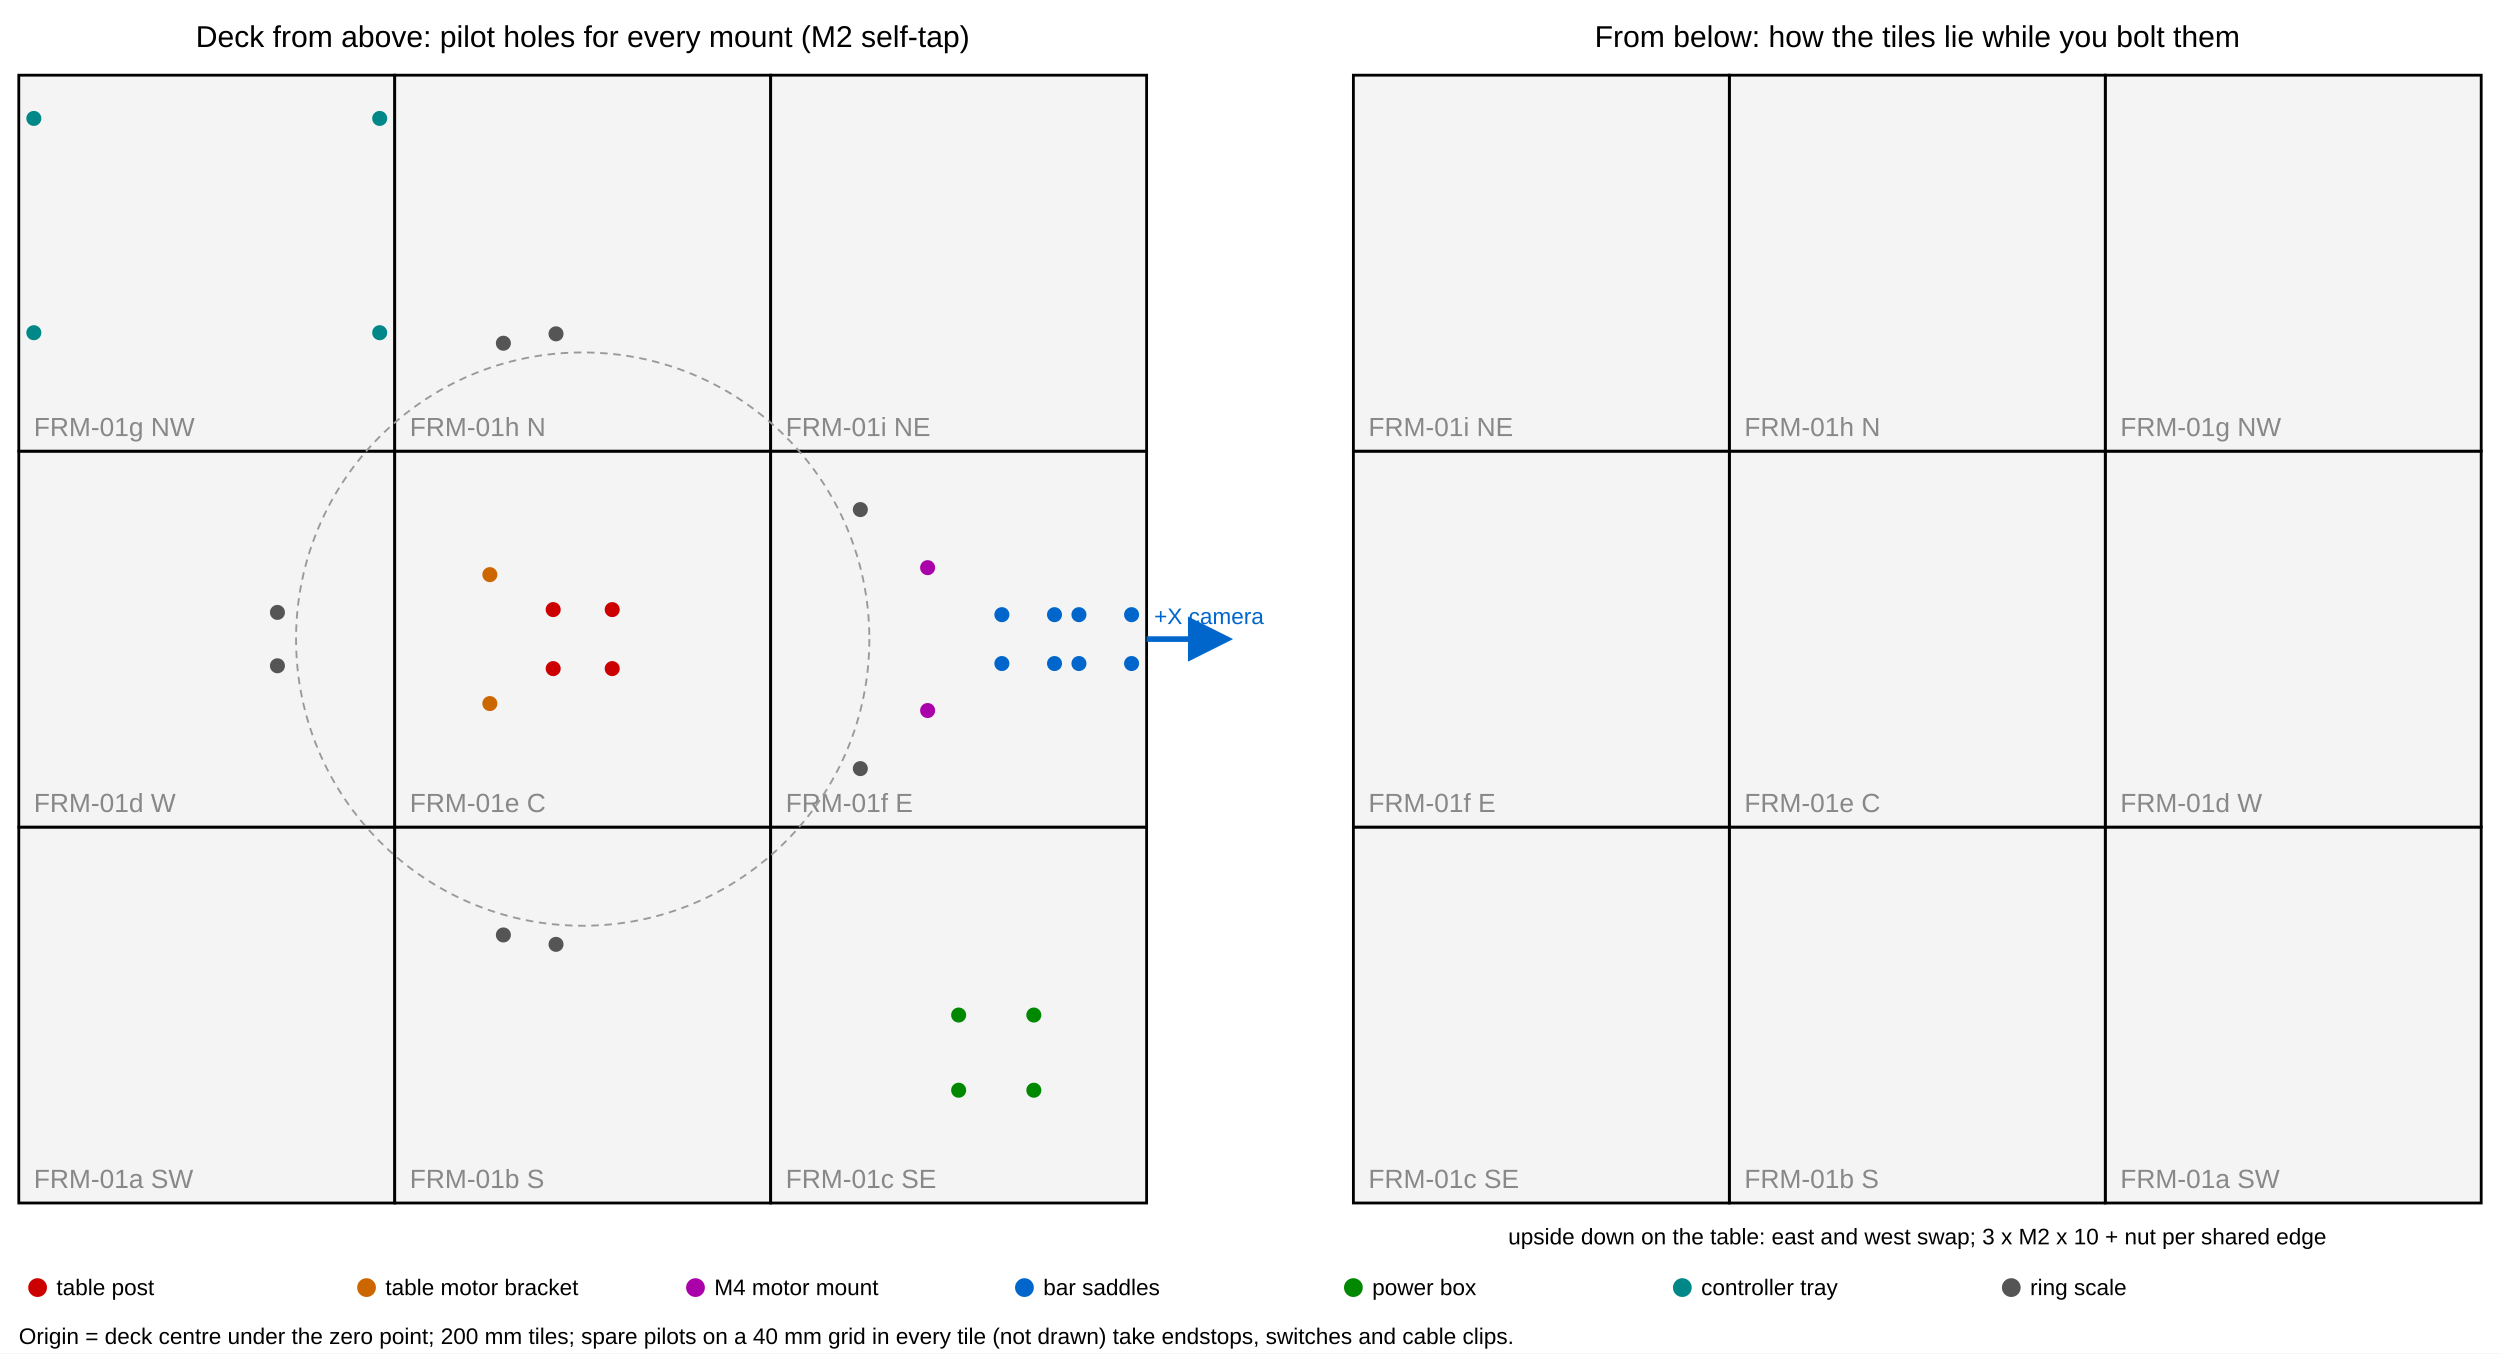
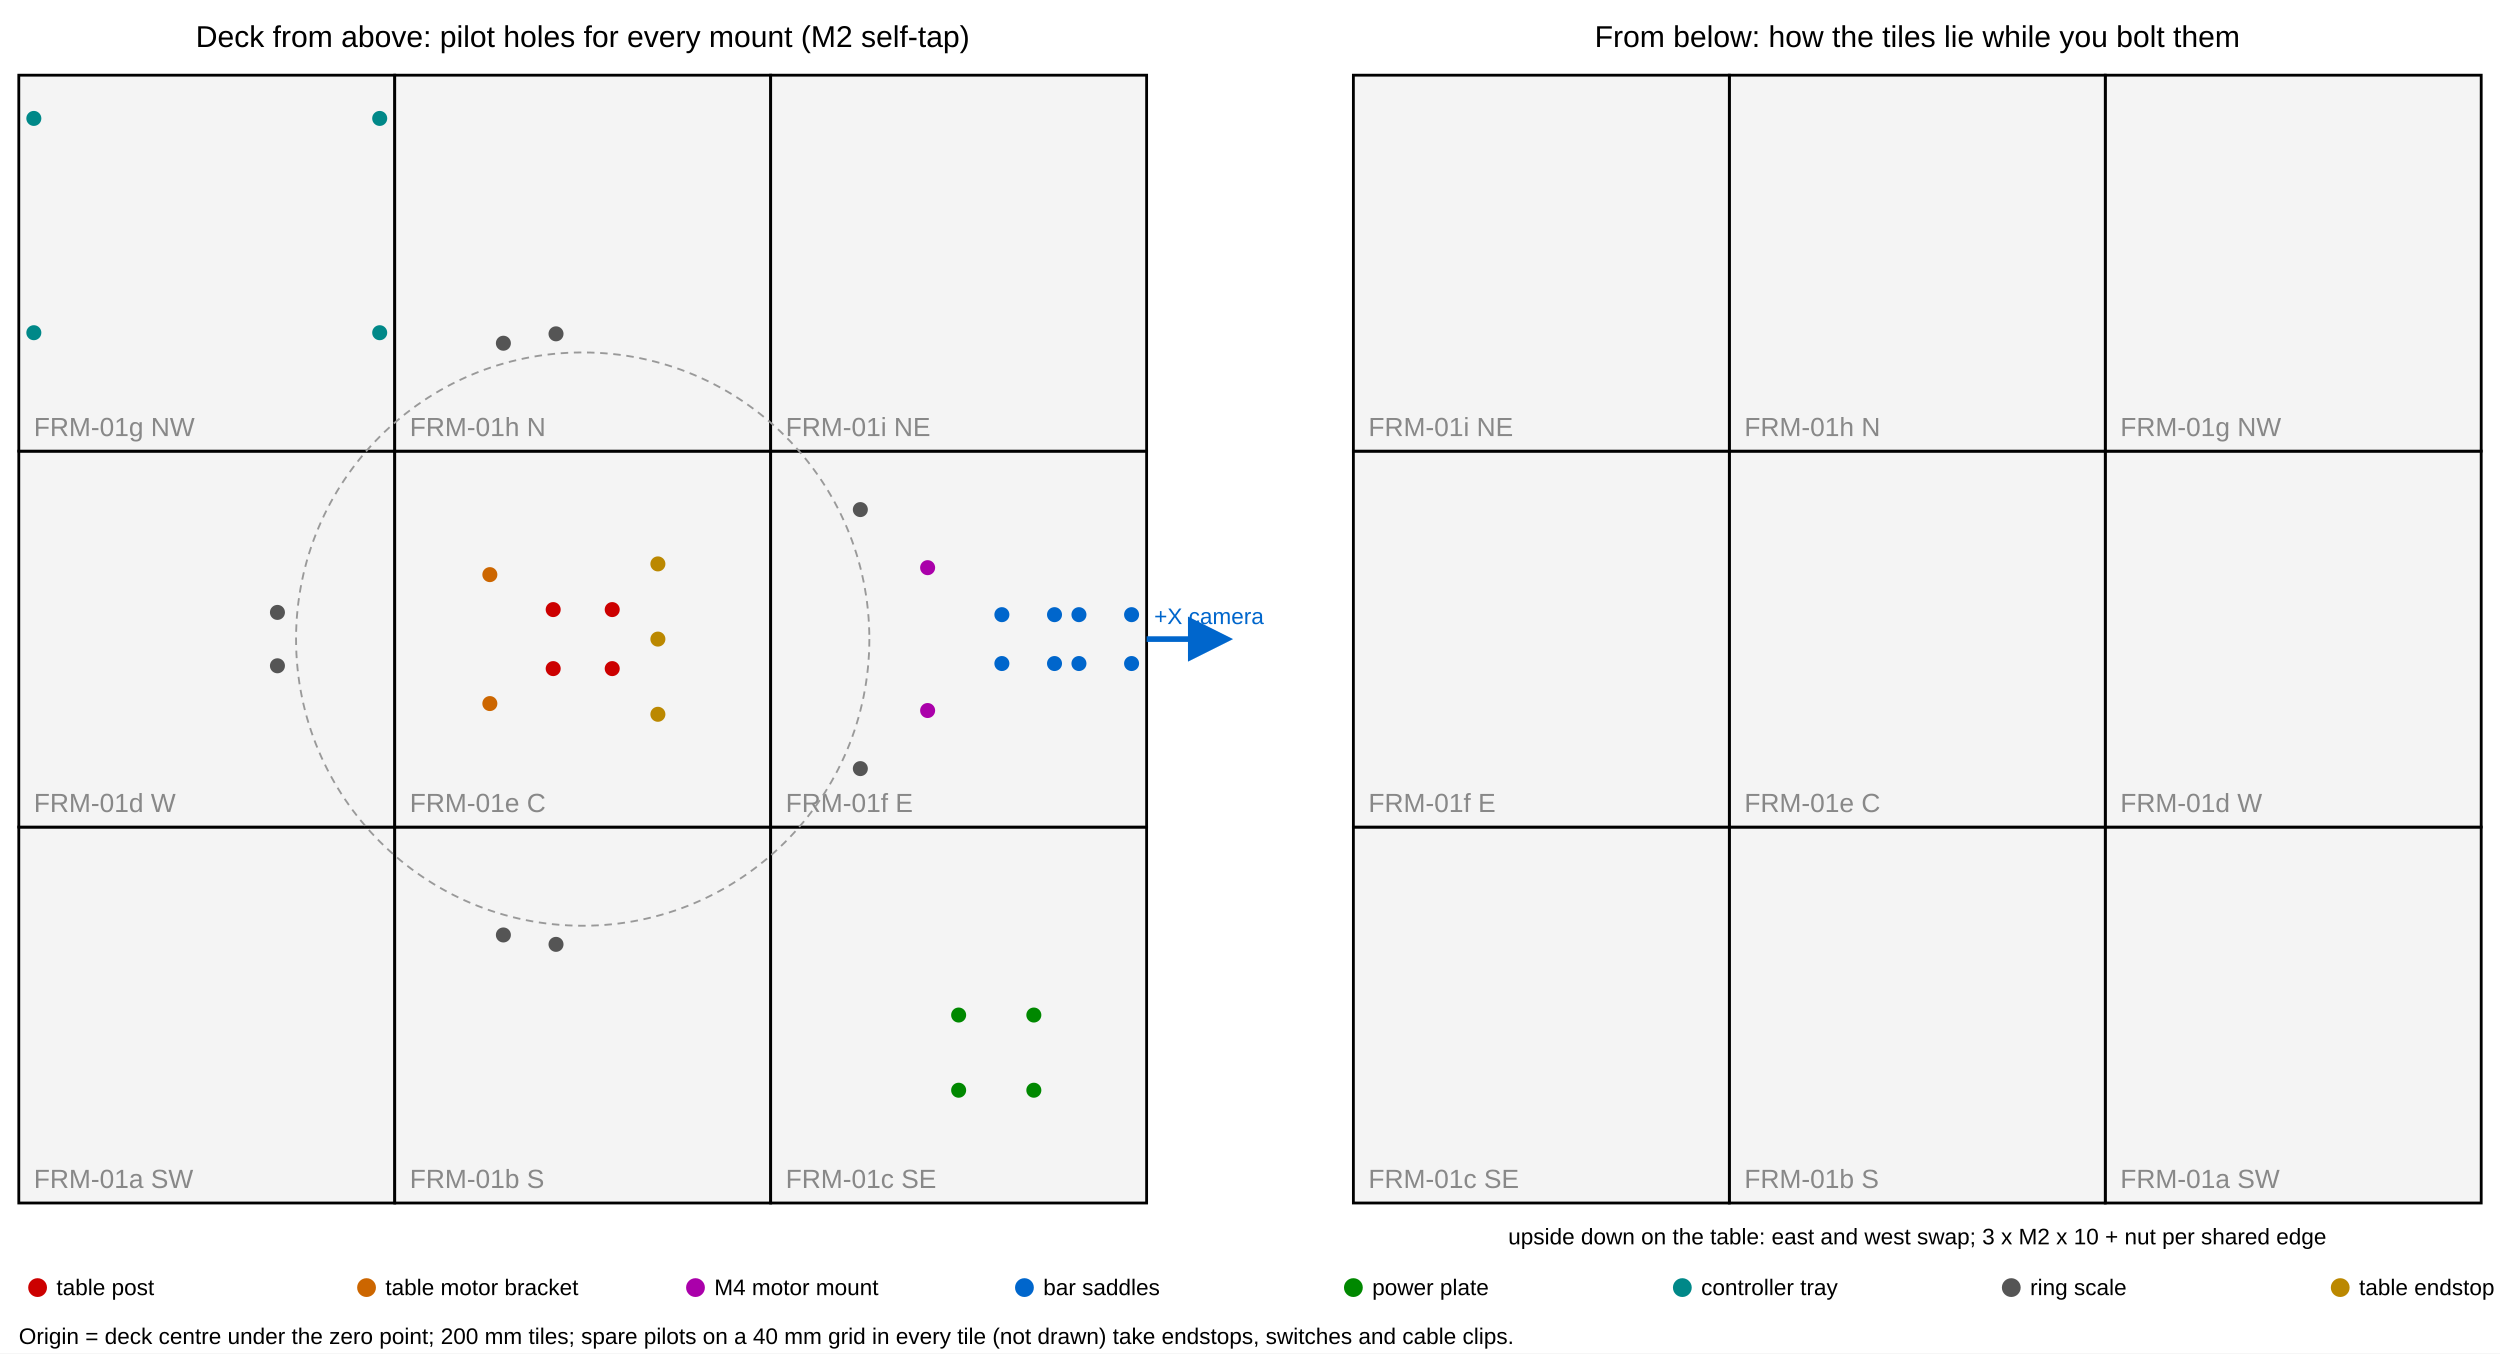
<svg xmlns="http://www.w3.org/2000/svg" viewBox="0 0 1330 720" font-family="Arial">
  <defs>
    <marker id="a" markerWidth="8" markerHeight="8" refX="6" refY="4" orient="auto">
      <path d="M0 0L8 4L0 8z" fill="#06c" />
    </marker>
  </defs>
  <rect width="1330" height="720" fill="#fff" />
  <text x="310.0" y="25" text-anchor="middle" font-size="16">Deck from above: pilot holes for every mount (M2 self-tap)</text>
  <rect x="10.0" y="440.0" width="200.0" height="200.0" fill="#f4f4f4" stroke="#000" stroke-width="1.5" />
  <text x="18.0" y="632.0" font-size="14" fill="#888">FRM-01a SW</text>
  <rect x="210.0" y="440.0" width="200.0" height="200.0" fill="#f4f4f4" stroke="#000" stroke-width="1.5" />
  <text x="218.0" y="632.0" font-size="14" fill="#888">FRM-01b S</text>
  <rect x="410.0" y="440.0" width="200.0" height="200.0" fill="#f4f4f4" stroke="#000" stroke-width="1.5" />
  <text x="418.0" y="632.0" font-size="14" fill="#888">FRM-01c SE</text>
  <rect x="10.0" y="240.0" width="200.0" height="200.0" fill="#f4f4f4" stroke="#000" stroke-width="1.5" />
  <text x="18.0" y="432.0" font-size="14" fill="#888">FRM-01d W</text>
  <rect x="210.0" y="240.0" width="200.0" height="200.0" fill="#f4f4f4" stroke="#000" stroke-width="1.5" />
  <text x="218.0" y="432.0" font-size="14" fill="#888">FRM-01e C</text>
  <rect x="410.0" y="240.0" width="200.0" height="200.0" fill="#f4f4f4" stroke="#000" stroke-width="1.5" />
  <text x="418.0" y="432.0" font-size="14" fill="#888">FRM-01f E</text>
  <rect x="10.0" y="40.0" width="200.0" height="200.0" fill="#f4f4f4" stroke="#000" stroke-width="1.5" />
  <text x="18.0" y="232.0" font-size="14" fill="#888">FRM-01g NW</text>
  <rect x="210.0" y="40.0" width="200.0" height="200.0" fill="#f4f4f4" stroke="#000" stroke-width="1.5" />
  <text x="218.0" y="232.0" font-size="14" fill="#888">FRM-01h N</text>
  <rect x="410.0" y="40.0" width="200.0" height="200.0" fill="#f4f4f4" stroke="#000" stroke-width="1.5" />
  <text x="418.0" y="232.0" font-size="14" fill="#888">FRM-01i NE</text>
  <circle cx="310.0" cy="340.0" r="152.5" fill="none" stroke="#999" stroke-dasharray="4 3" />
  <circle cx="325.7" cy="324.3" r="4" fill="#c00" />
  <circle cx="294.3" cy="324.3" r="4" fill="#c00" />
  <circle cx="294.3" cy="355.7" r="4" fill="#c00" />
  <circle cx="325.7" cy="355.7" r="4" fill="#c00" />
  <circle cx="260.6" cy="374.3" r="4" fill="#c60" />
  <circle cx="260.6" cy="305.7" r="4" fill="#c60" />
  <circle cx="493.5" cy="378.0" r="4" fill="#a0a" />
  <circle cx="493.5" cy="302.0" r="4" fill="#a0a" />
  <circle cx="533.0" cy="353.0" r="4" fill="#06c" />
  <circle cx="533.0" cy="327.0" r="4" fill="#06c" />
  <circle cx="561.0" cy="353.0" r="4" fill="#06c" />
  <circle cx="561.0" cy="327.0" r="4" fill="#06c" />
  <circle cx="574.0" cy="353.0" r="4" fill="#06c" />
  <circle cx="574.0" cy="327.0" r="4" fill="#06c" />
  <circle cx="602.0" cy="353.0" r="4" fill="#06c" />
  <circle cx="602.0" cy="327.0" r="4" fill="#06c" />
  <circle cx="510.0" cy="580.0" r="4" fill="#080" />
  <circle cx="510.0" cy="540.0" r="4" fill="#080" />
  <circle cx="550.0" cy="580.0" r="4" fill="#080" />
  <circle cx="550.0" cy="540.0" r="4" fill="#080" />
  <circle cx="18.0" cy="177.0" r="4" fill="#088" />
  <circle cx="18.0" cy="63.0" r="4" fill="#088" />
  <circle cx="202.0" cy="177.0" r="4" fill="#088" />
  <circle cx="202.0" cy="63.0" r="4" fill="#088" />
  <circle cx="457.7" cy="271.1" r="4" fill="#555" />
  <circle cx="295.8" cy="177.6" r="4" fill="#555" />
  <circle cx="267.8" cy="182.6" r="4" fill="#555" />
  <circle cx="147.6" cy="325.8" r="4" fill="#555" />
  <circle cx="147.6" cy="354.2" r="4" fill="#555" />
  <circle cx="267.8" cy="497.4" r="4" fill="#555" />
  <circle cx="295.8" cy="502.4" r="4" fill="#555" />
  <circle cx="457.7" cy="408.9" r="4" fill="#555" />
+   <circle cx="350.0" cy="380.0" r="4" fill="#b80" />
+   <circle cx="350.0" cy="340.0" r="4" fill="#b80" />
+   <circle cx="350.0" cy="300.0" r="4" fill="#b80" />
  <path d="M610.0 340.0h40" stroke="#06c" stroke-width="3" marker-end="url(#a)" />
  <text x="614.0" y="332.0" font-size="12" fill="#06c">+X camera</text>
  <text x="1020.0" y="25" text-anchor="middle" font-size="16">From below: how the tiles lie while you bolt them</text>
  <rect x="1120.0" y="440.0" width="200.0" height="200.0" fill="#f4f4f4" stroke="#000" stroke-width="1.5" />
  <text x="1128.0" y="632.0" font-size="14" fill="#888">FRM-01a SW</text>
  <rect x="920.0" y="440.0" width="200.0" height="200.0" fill="#f4f4f4" stroke="#000" stroke-width="1.5" />
  <text x="928.0" y="632.0" font-size="14" fill="#888">FRM-01b S</text>
  <rect x="720.0" y="440.0" width="200.0" height="200.0" fill="#f4f4f4" stroke="#000" stroke-width="1.5" />
  <text x="728.0" y="632.0" font-size="14" fill="#888">FRM-01c SE</text>
  <rect x="1120.0" y="240.0" width="200.0" height="200.0" fill="#f4f4f4" stroke="#000" stroke-width="1.5" />
  <text x="1128.0" y="432.0" font-size="14" fill="#888">FRM-01d W</text>
  <rect x="920.0" y="240.0" width="200.0" height="200.0" fill="#f4f4f4" stroke="#000" stroke-width="1.5" />
  <text x="928.0" y="432.0" font-size="14" fill="#888">FRM-01e C</text>
  <rect x="720.0" y="240.0" width="200.0" height="200.0" fill="#f4f4f4" stroke="#000" stroke-width="1.5" />
  <text x="728.0" y="432.0" font-size="14" fill="#888">FRM-01f E</text>
  <rect x="1120.0" y="40.0" width="200.0" height="200.0" fill="#f4f4f4" stroke="#000" stroke-width="1.5" />
  <text x="1128.0" y="232.0" font-size="14" fill="#888">FRM-01g NW</text>
  <rect x="920.0" y="40.0" width="200.0" height="200.0" fill="#f4f4f4" stroke="#000" stroke-width="1.5" />
  <text x="928.0" y="232.0" font-size="14" fill="#888">FRM-01h N</text>
  <rect x="720.0" y="40.0" width="200.0" height="200.0" fill="#f4f4f4" stroke="#000" stroke-width="1.5" />
  <text x="728.0" y="232.0" font-size="14" fill="#888">FRM-01i NE</text>
  <text x="1020.0" y="662.0" text-anchor="middle" font-size="12">upside down on the table: east and west swap; 3 x M2 x 10 + nut per shared edge</text>
  <circle cx="20" cy="685.0" r="5" fill="#c00" />
  <text x="30" y="689.0" font-size="12">table post</text>
  <circle cx="195" cy="685.0" r="5" fill="#c60" />
  <text x="205" y="689.0" font-size="12">table motor bracket</text>
  <circle cx="370" cy="685.0" r="5" fill="#a0a" />
  <text x="380" y="689.0" font-size="12">M4 motor mount</text>
  <circle cx="545" cy="685.0" r="5" fill="#06c" />
  <text x="555" y="689.0" font-size="12">bar saddles</text>
  <circle cx="720" cy="685.0" r="5" fill="#080" />
-   <text x="730" y="689.0" font-size="12">power box</text>
+   <text x="730" y="689.0" font-size="12">power plate</text>
  <circle cx="895" cy="685.0" r="5" fill="#088" />
  <text x="905" y="689.0" font-size="12">controller tray</text>
  <circle cx="1070" cy="685.0" r="5" fill="#555" />
  <text x="1080" y="689.0" font-size="12">ring scale</text>
+   <circle cx="1245" cy="685.0" r="5" fill="#b80" />
+   <text x="1255" y="689.0" font-size="12">table endstop riser</text>
  <text x="10" y="715.0" font-size="12">Origin = deck centre under the zero point; 200 mm tiles; spare pilots on a 40 mm grid in every tile (not drawn) take endstops, switches and cable clips.</text>
</svg>
